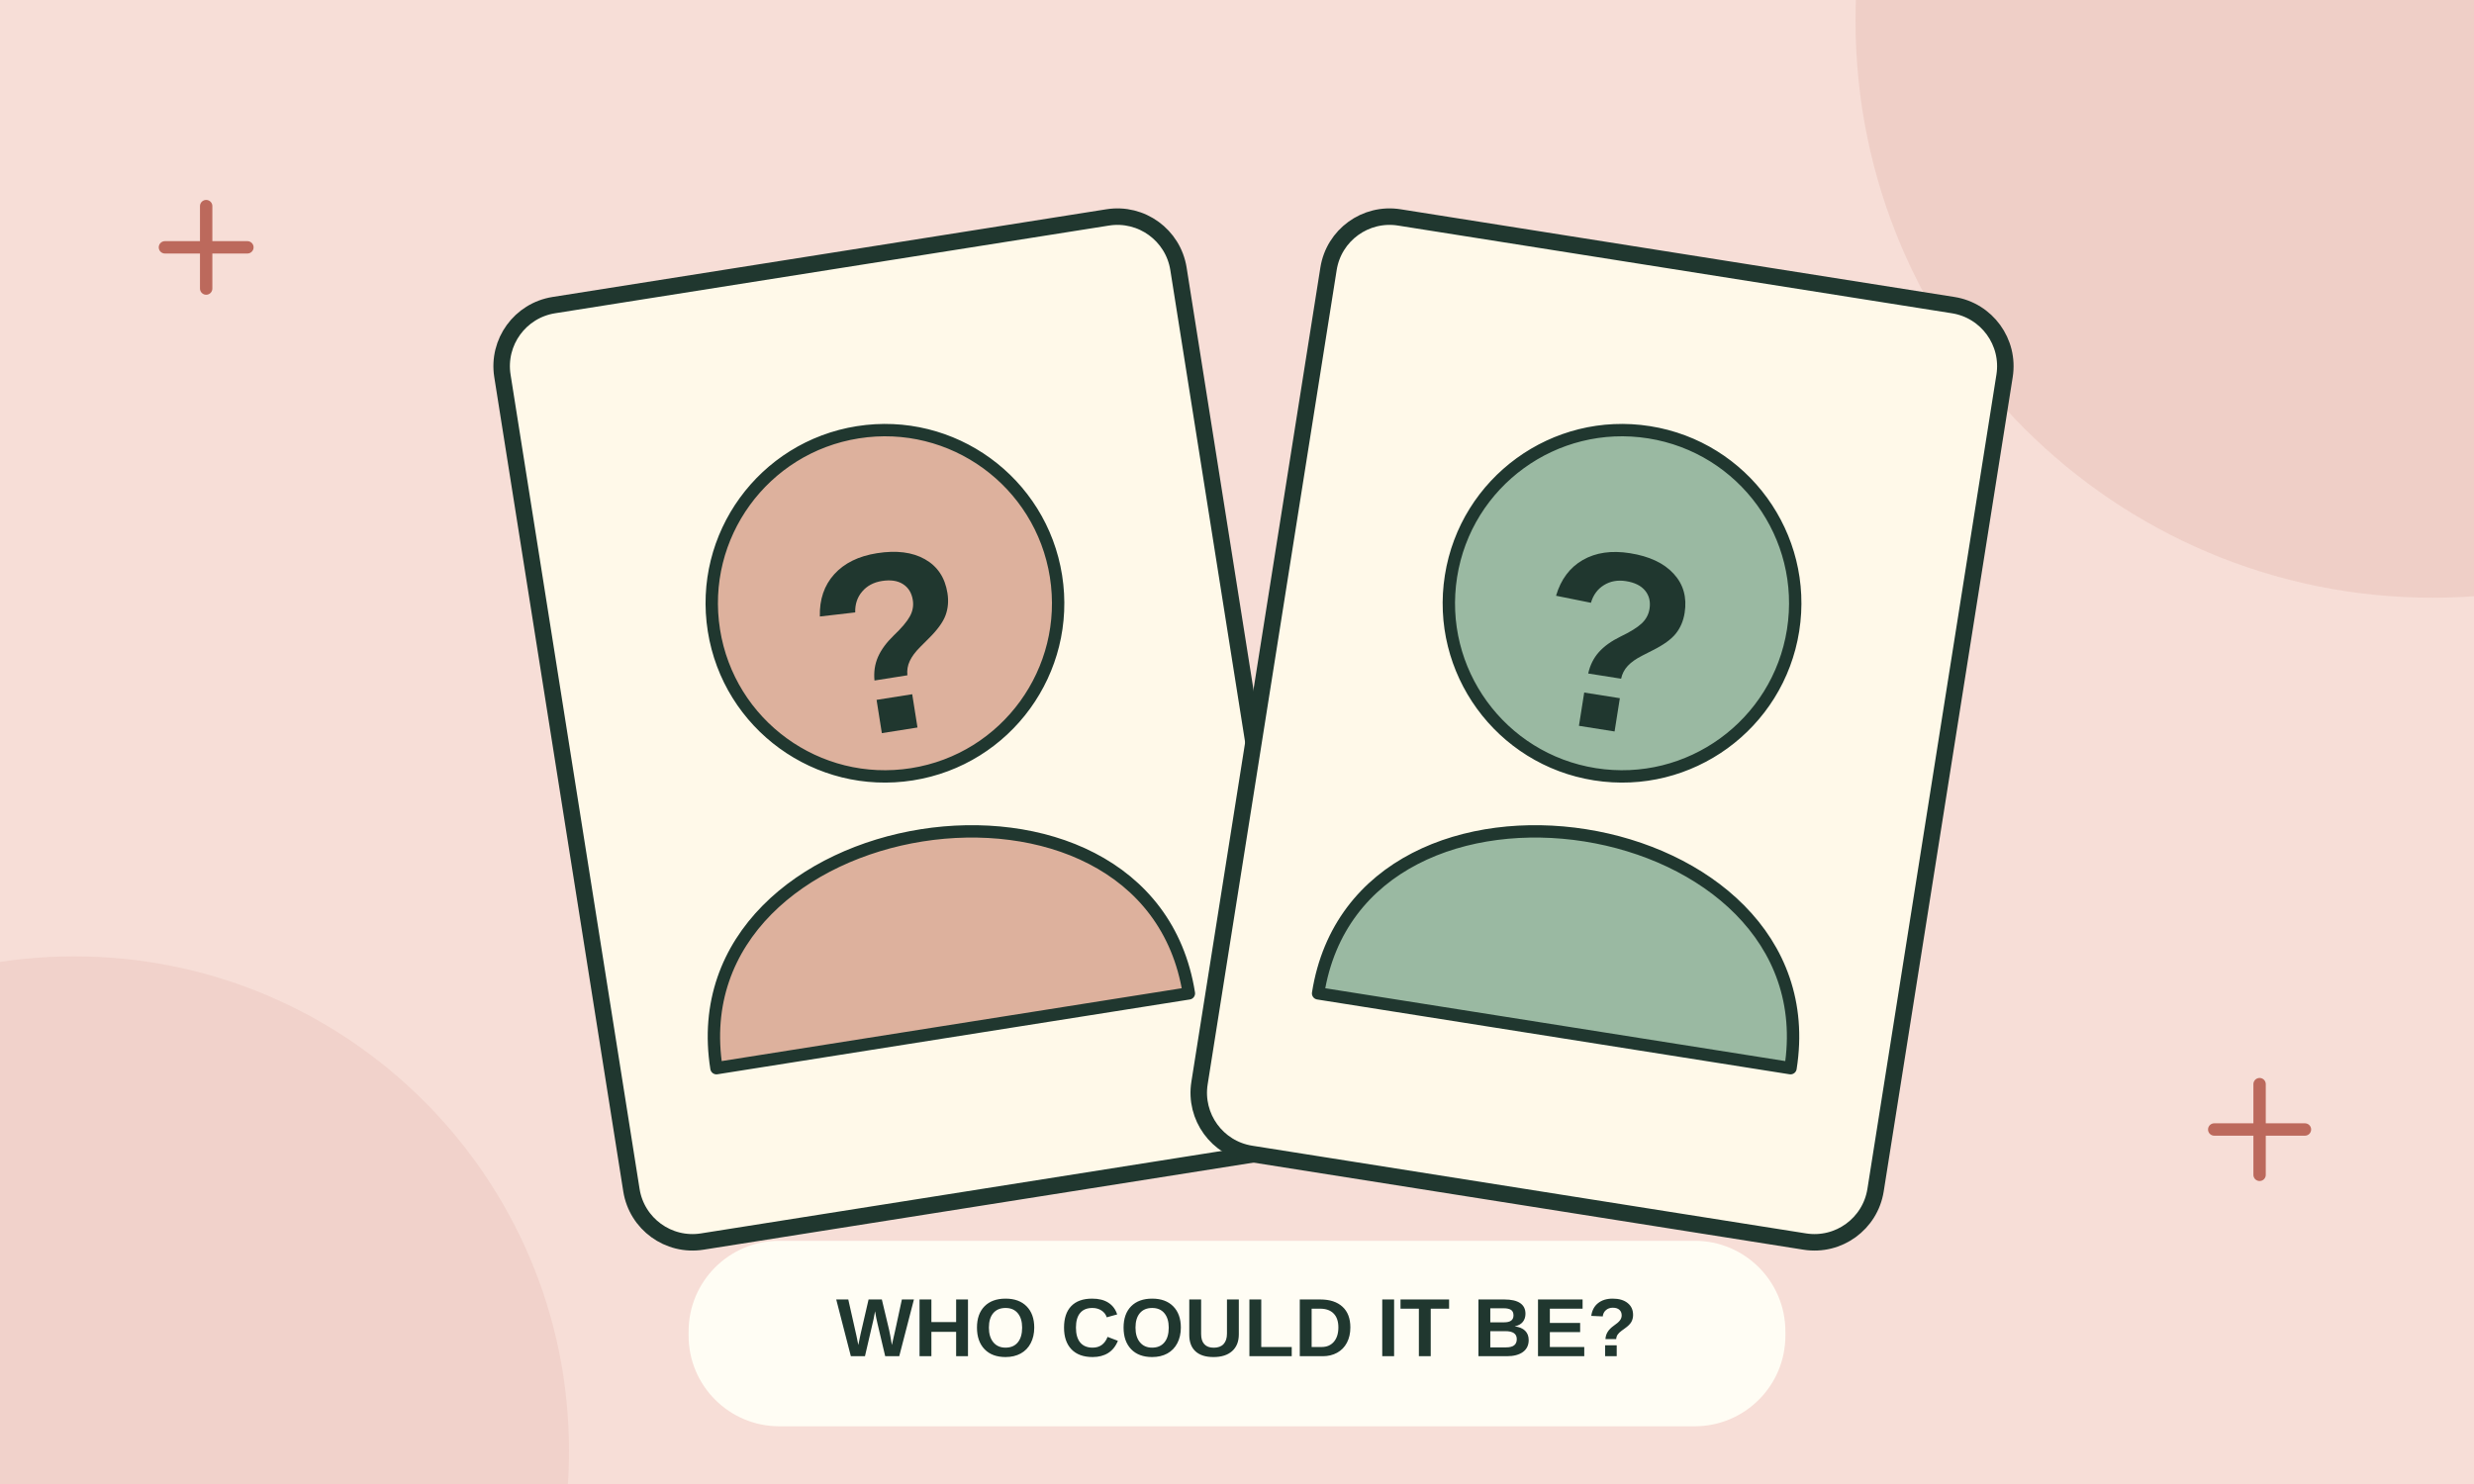
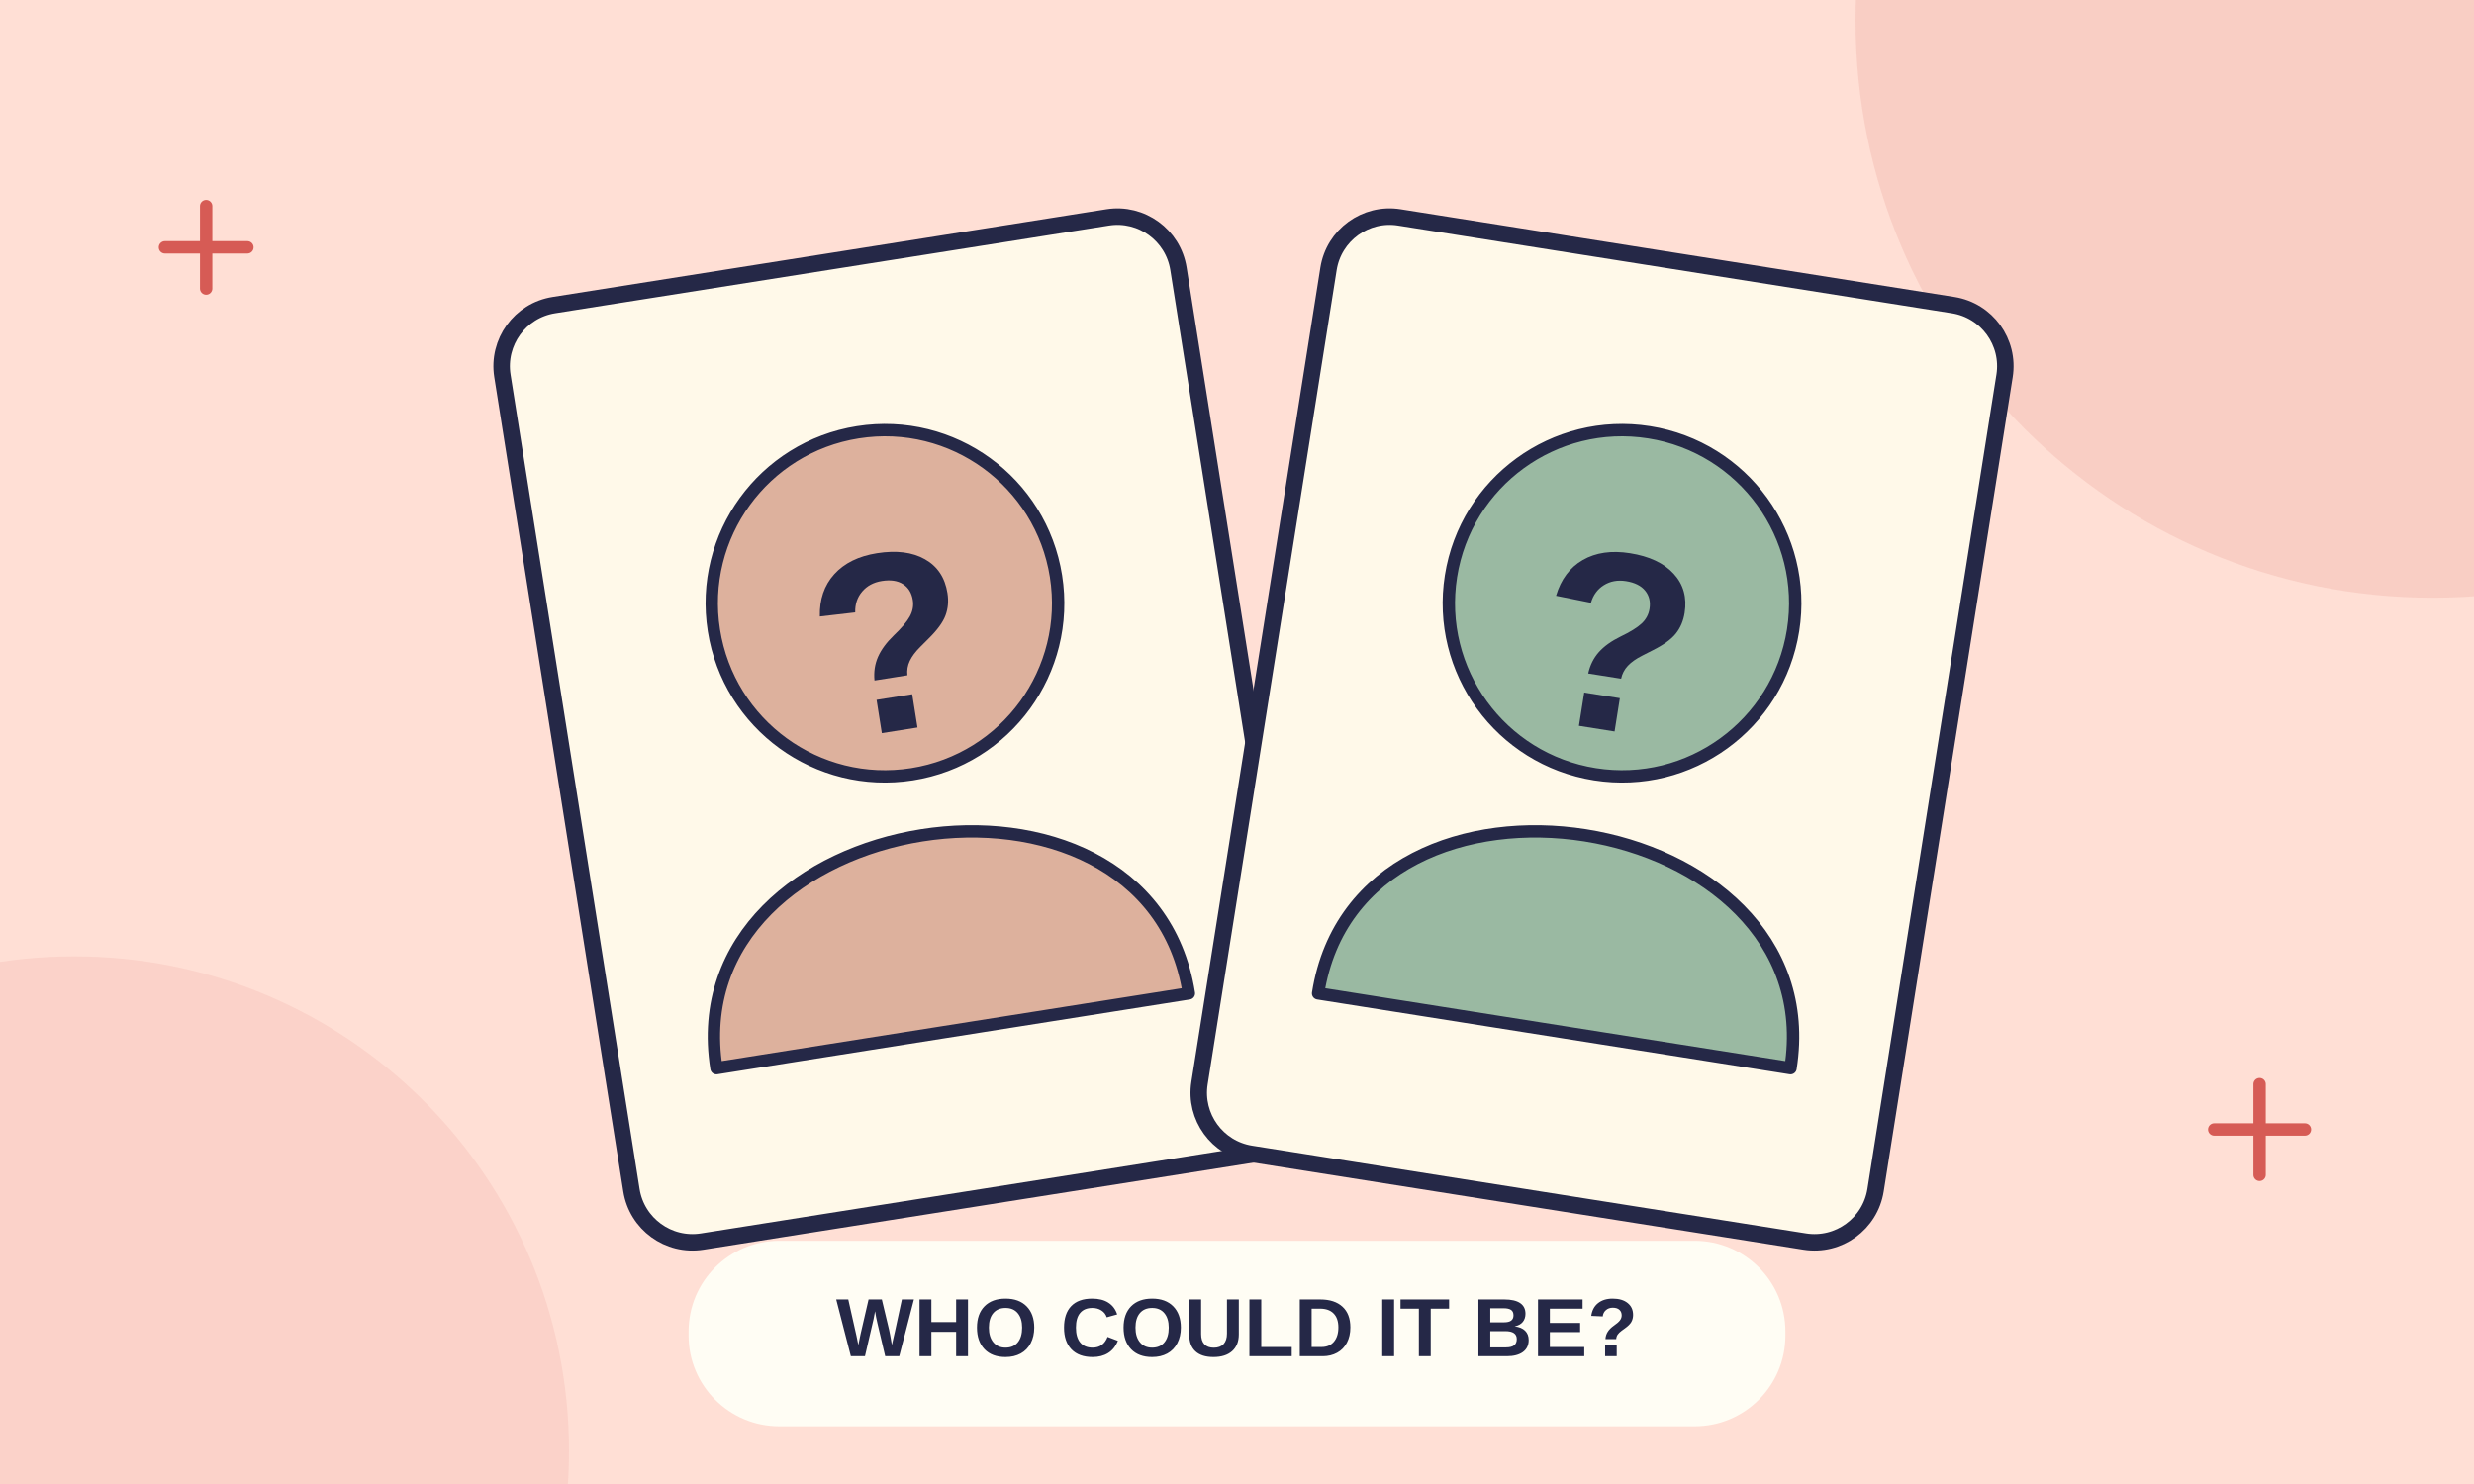
<svg xmlns="http://www.w3.org/2000/svg" width="600" height="360" viewBox="0 0 600 360">
-   <rect width="600" height="360" fill="#f7ded7" />
-   <circle cx="590" cy="5" r="140" fill="#bc695c20" stroke="none" stroke-width="2" />
-   <circle cx="18" cy="352" r="120" fill="#bc695c18" stroke="none" stroke-width="2" />
-   <path d="M40 60h20m-10-10v20 M537 274h22m-11-11v22" fill="none" stroke="#bc695c" stroke-width="3" stroke-linecap="round" stroke-linejoin="round" />
+   <rect width="600" height="360" fill="#ffdfd5" />
+   <circle cx="590" cy="5" r="140" fill="#d65b5520" stroke="none" stroke-width="2" />
+   <circle cx="18" cy="352" r="120" fill="#d65b5518" stroke="none" stroke-width="2" />
+   <path d="M40 60h20m-10-10v20 M537 274h22m-11-11v22" fill="none" stroke="#d65b55" stroke-width="3" stroke-linecap="round" stroke-linejoin="round" />
  <g transform="translate(219 174) rotate(-9)">
-     <rect x="-83" y="-112" width="166" height="230" rx="15" fill="#fff9e9" stroke="#20372f" stroke-width="4" />
-     <circle cx="0" cy="-28" r="42" fill="#ddb19d" stroke="#20372f" stroke-width="3" />
-     <path d="M-58 77c0-64 116-64 116 0Z" fill="#ddb19d" stroke="#20372f" stroke-width="3" stroke-linecap="round" stroke-linejoin="round" />
-     <text x="0" y="3" text-anchor="middle" font-family="Arial, sans-serif" font-size="62" font-weight="800" fill="#20372f">?</text>
+     <rect x="-83" y="-112" width="166" height="230" rx="15" fill="#fff9e9" stroke="#252847" stroke-width="4" />
+     <circle cx="0" cy="-28" r="42" fill="#ddb19d" stroke="#252847" stroke-width="3" />
+     <path d="M-58 77c0-64 116-64 116 0Z" fill="#ddb19d" stroke="#252847" stroke-width="3" stroke-linecap="round" stroke-linejoin="round" />
+     <text x="0" y="3" text-anchor="middle" font-family="Arial, sans-serif" font-size="62" font-weight="800" fill="#252847">?</text>
  </g>
  <g transform="translate(389 174) rotate(9)">
-     <rect x="-83" y="-112" width="166" height="230" rx="15" fill="#fff9e9" stroke="#20372f" stroke-width="4" />
-     <circle cx="0" cy="-28" r="42" fill="#9ab9a2" stroke="#20372f" stroke-width="3" />
-     <path d="M-58 77c0-64 116-64 116 0Z" fill="#9ab9a2" stroke="#20372f" stroke-width="3" stroke-linecap="round" stroke-linejoin="round" />
-     <text x="0" y="3" text-anchor="middle" font-family="Arial, sans-serif" font-size="62" font-weight="800" fill="#20372f">?</text>
+     <rect x="-83" y="-112" width="166" height="230" rx="15" fill="#fff9e9" stroke="#252847" stroke-width="4" />
+     <circle cx="0" cy="-28" r="42" fill="#9ab9a2" stroke="#252847" stroke-width="3" />
+     <path d="M-58 77c0-64 116-64 116 0Z" fill="#9ab9a2" stroke="#252847" stroke-width="3" stroke-linecap="round" stroke-linejoin="round" />
+     <text x="0" y="3" text-anchor="middle" font-family="Arial, sans-serif" font-size="62" font-weight="800" fill="#252847">?</text>
  </g>
  <rect x="167.0" y="301" width="266" height="45" rx="22" fill="#fffdf4" stroke="none" stroke-width="2" />
-   <text x="300" y="329" text-anchor="middle" font-family="Arial, sans-serif" font-size="20" font-weight="800" fill="#20372f">WHO COULD IT BE?</text>
+   <text x="300" y="329" text-anchor="middle" font-family="Arial, sans-serif" font-size="20" font-weight="800" fill="#252847">WHO COULD IT BE?</text>
</svg>
